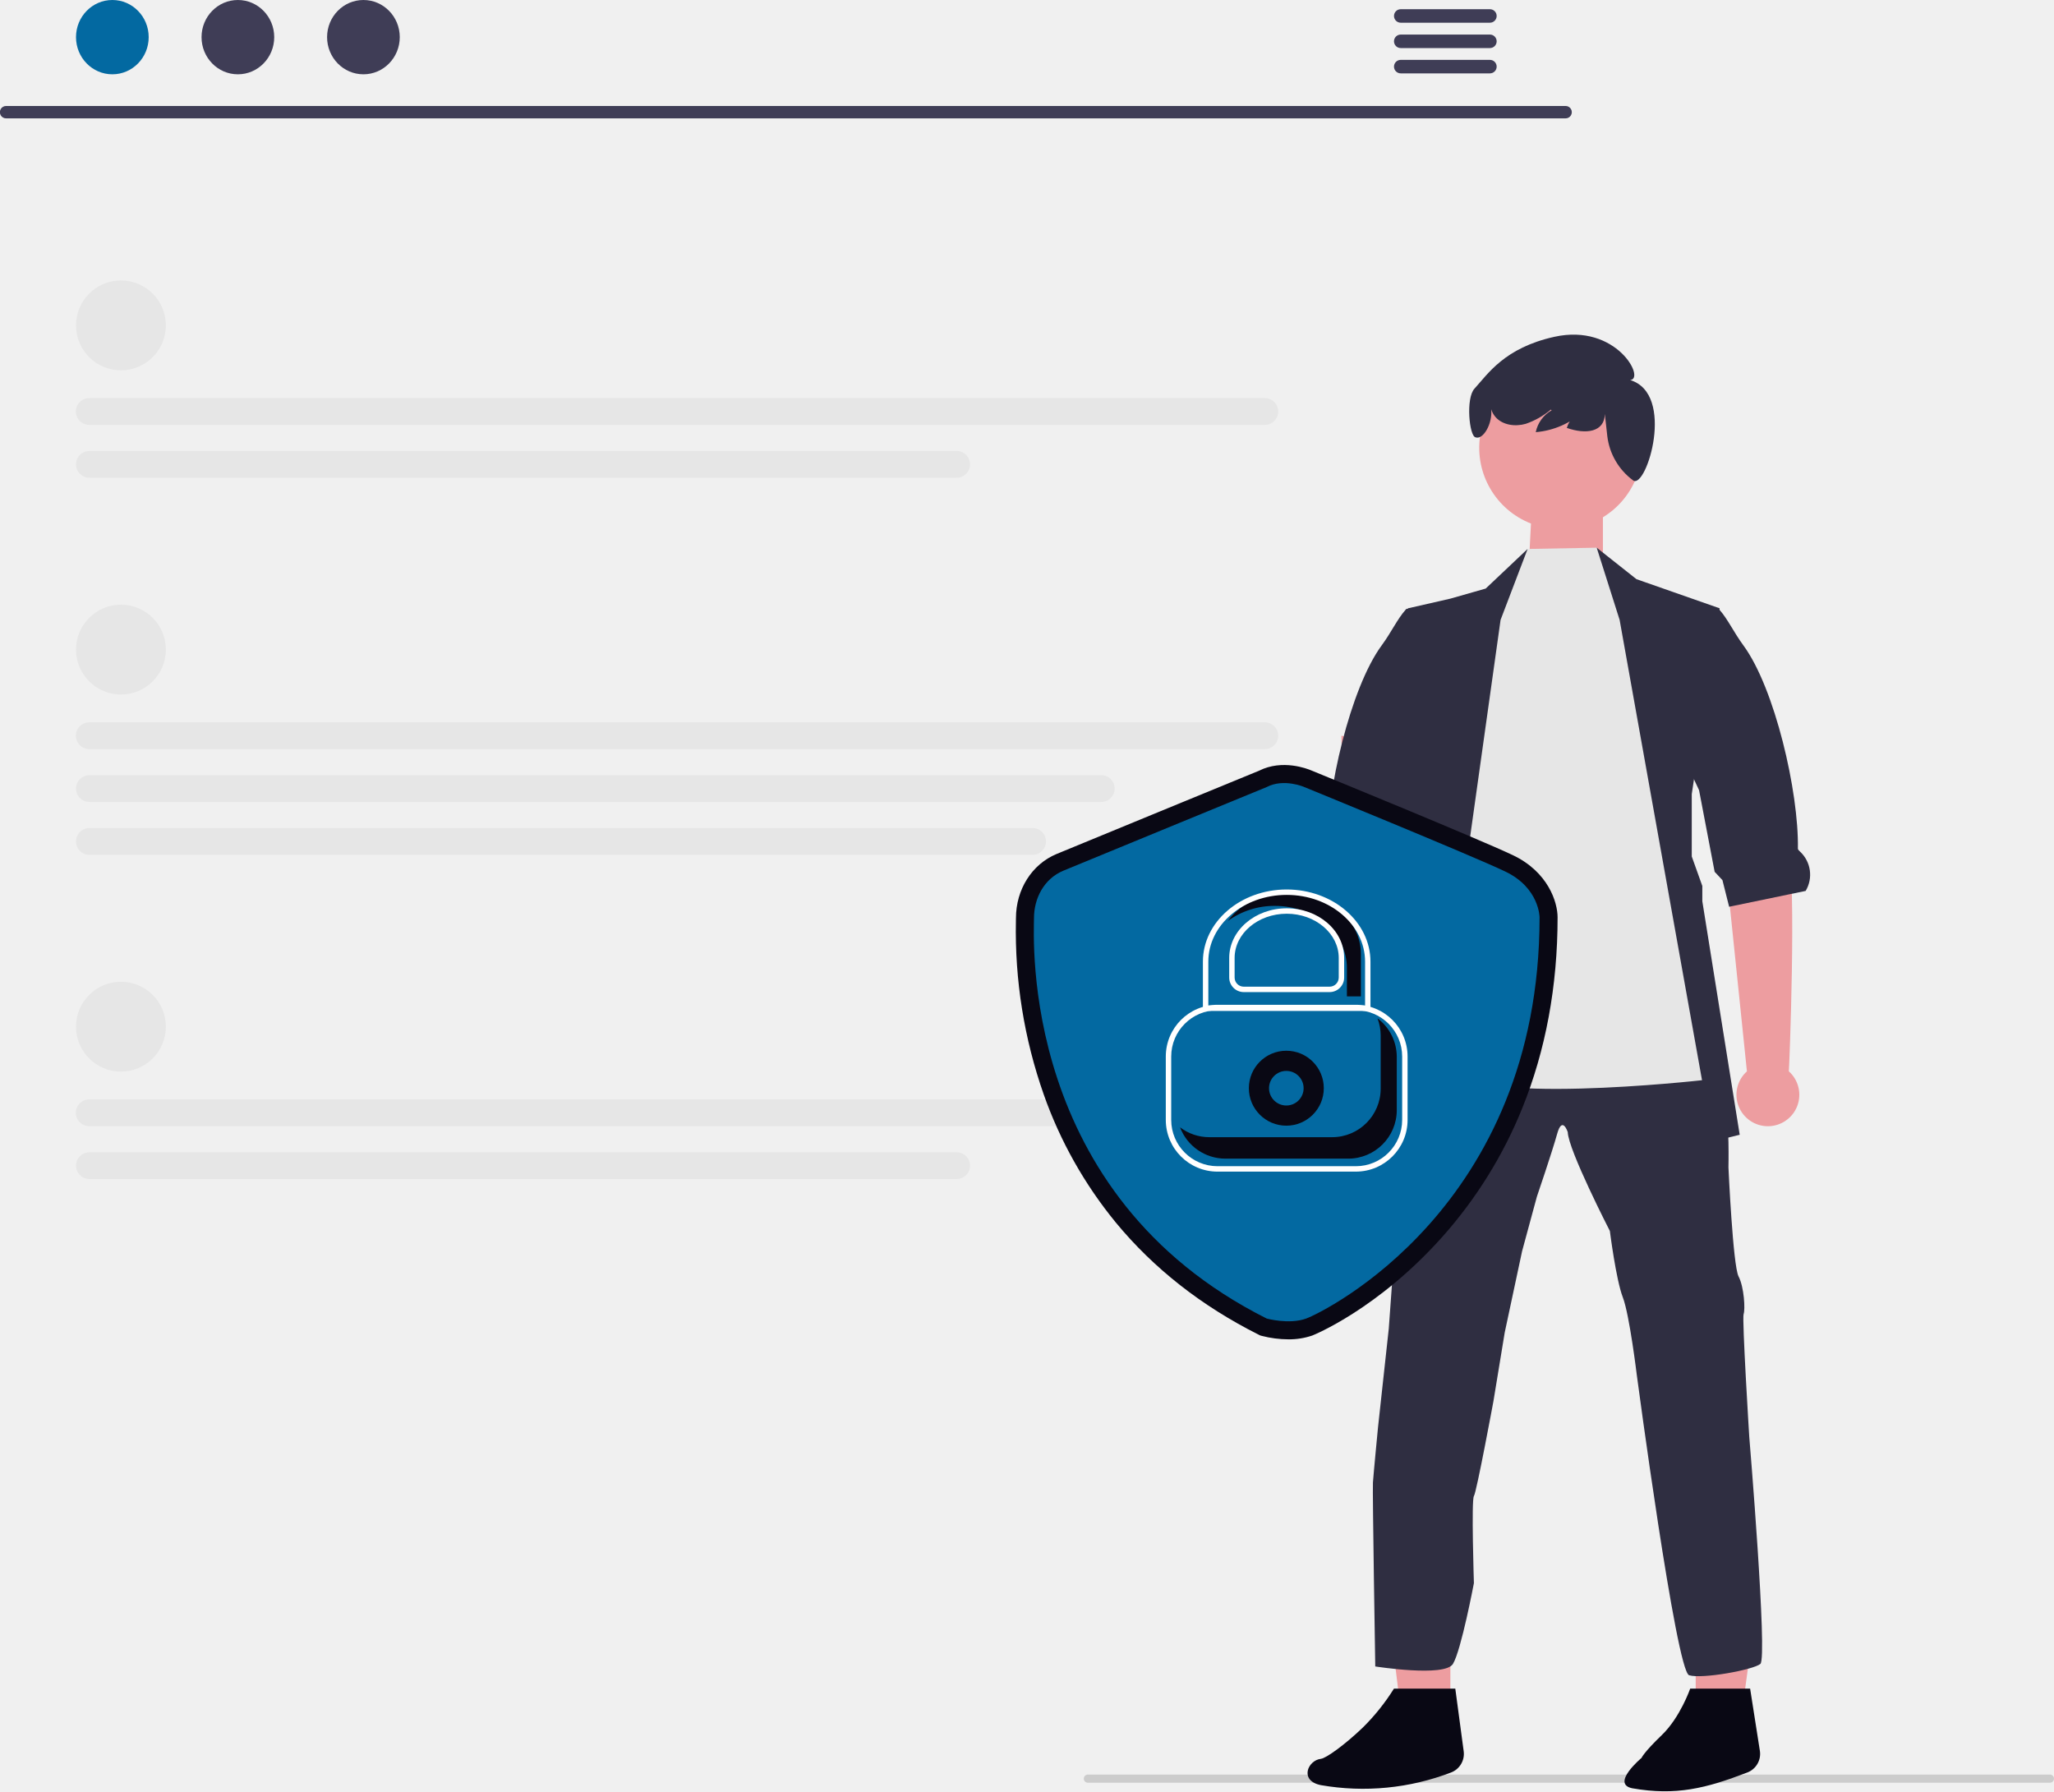
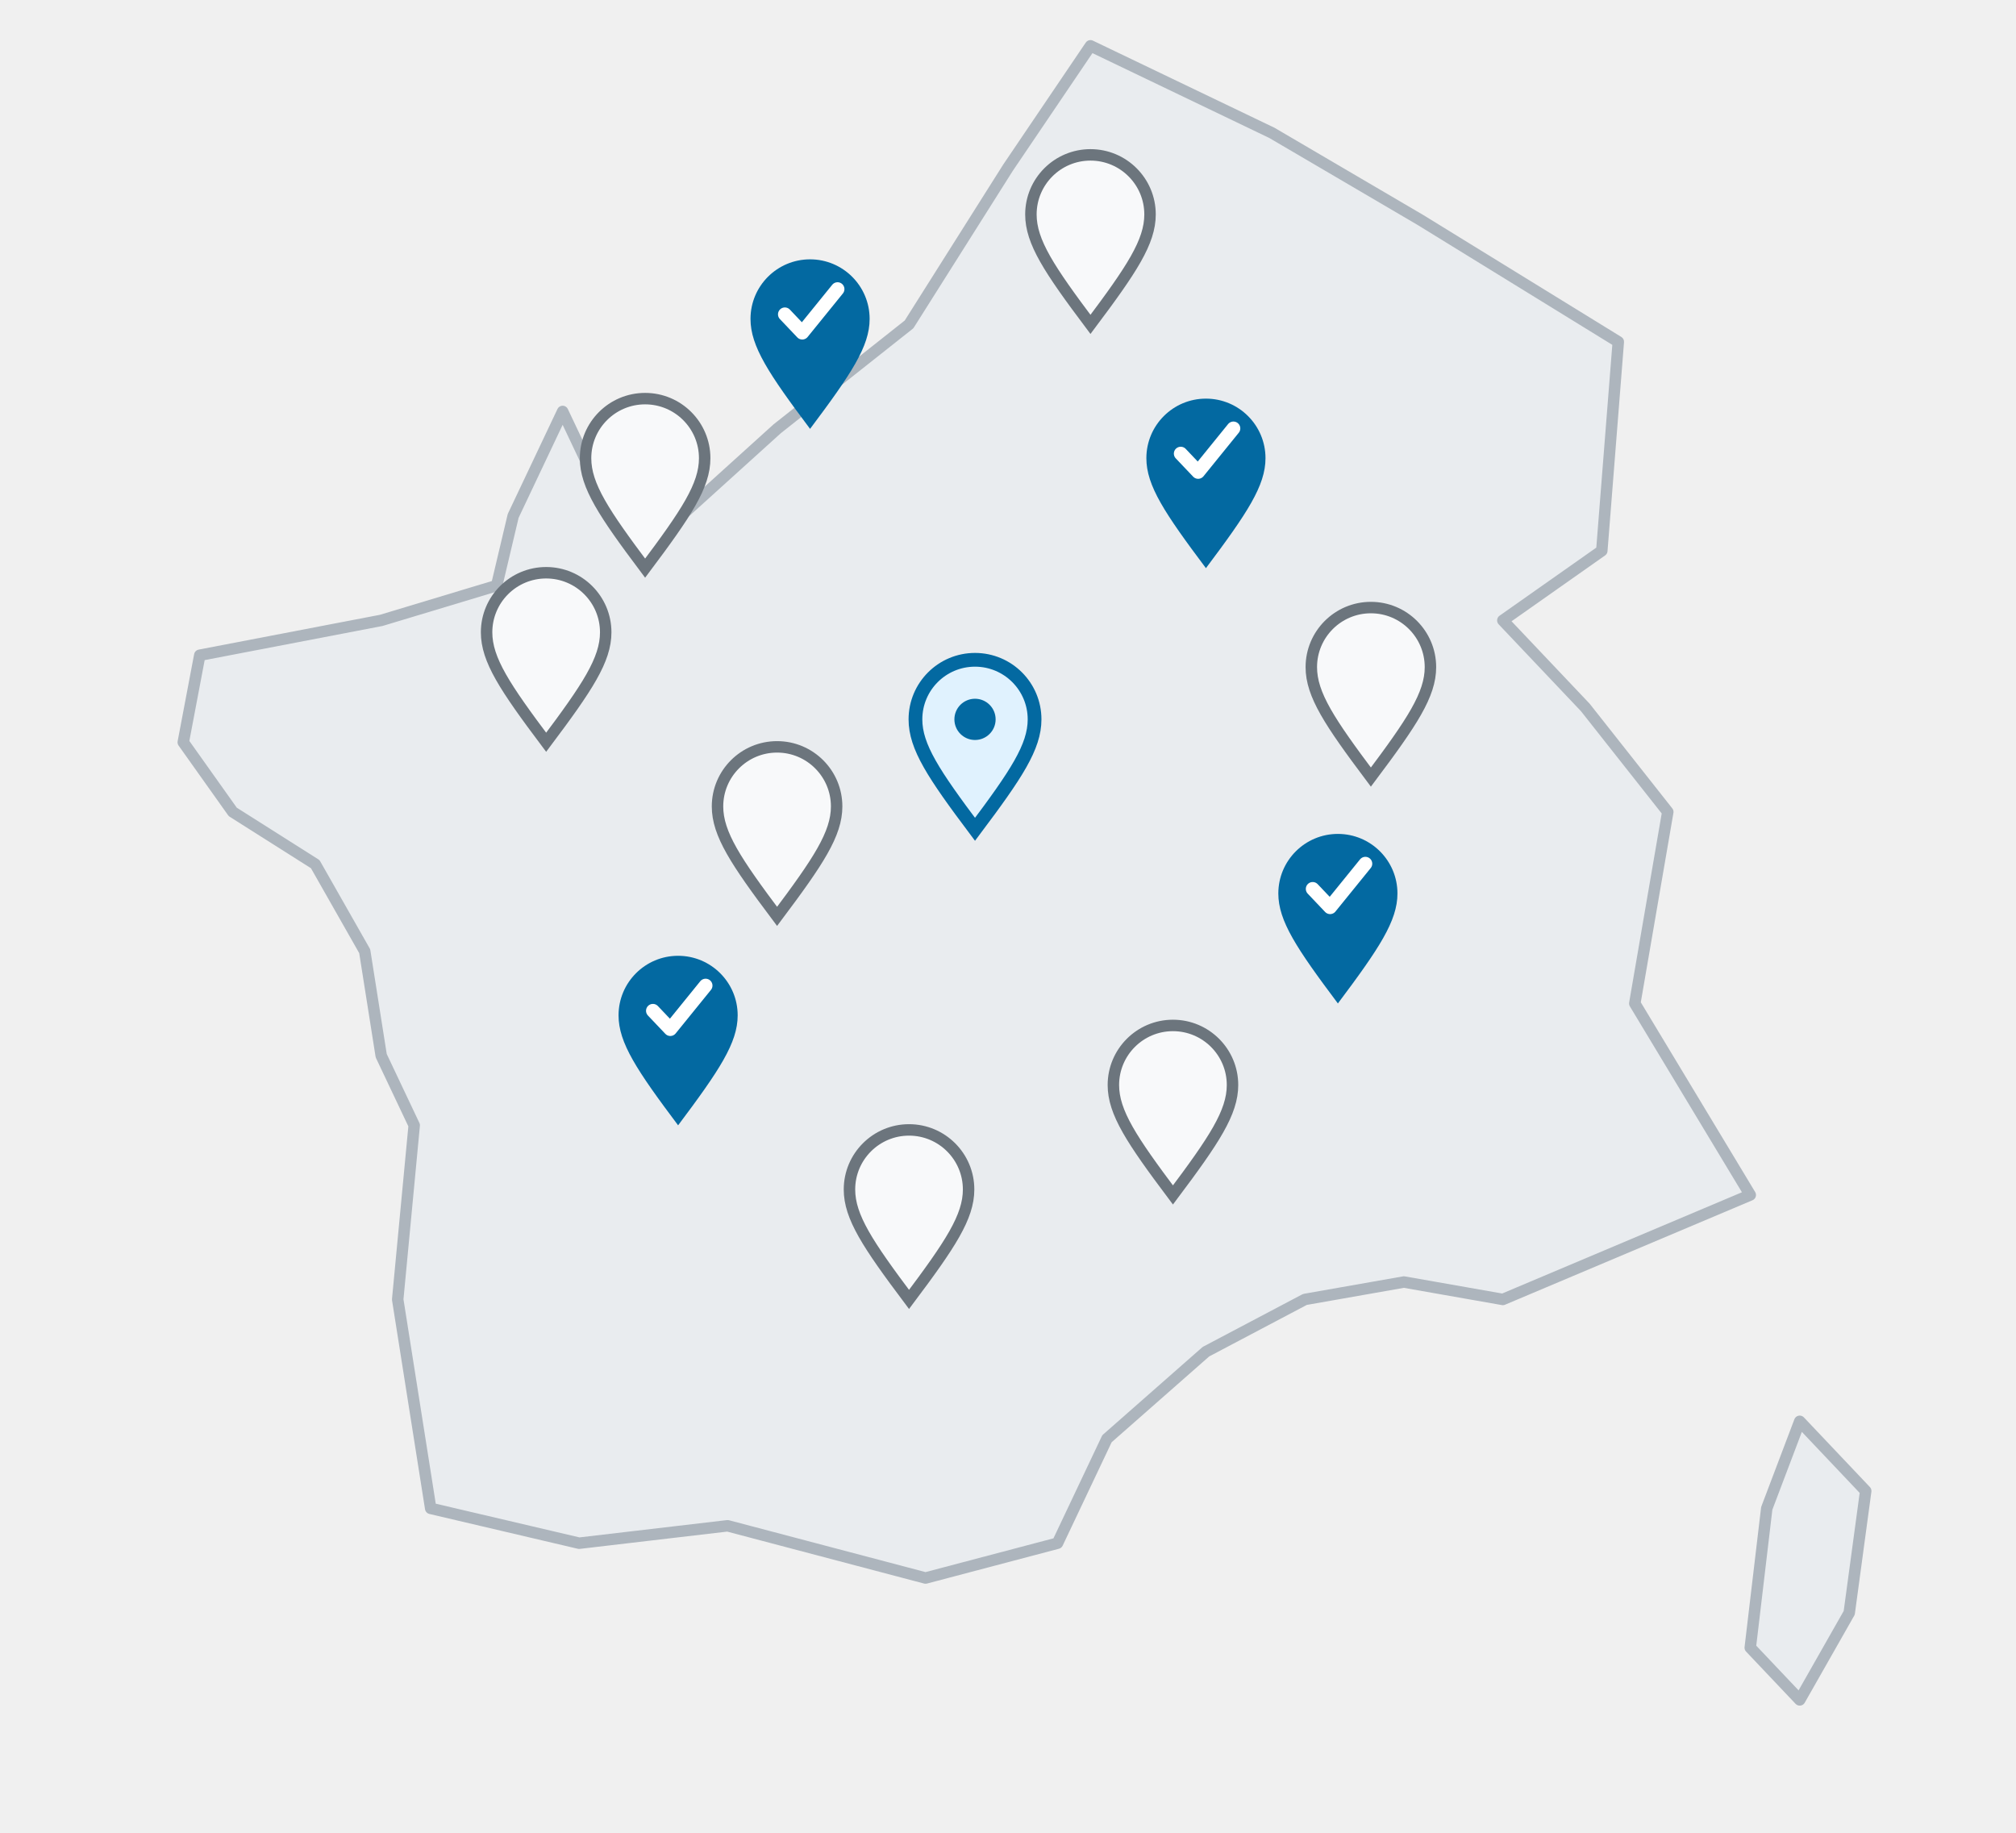
- <svg xmlns="http://www.w3.org/2000/svg" width="914.683" height="797.647" viewBox="0 0 914.683 797.647" role="img" artist="Katerina Limpitsouni" source="https://undraw.co/">
-   <g transform="translate(-655 -285)">
-     <path d="M21.98,90.216,23.042,70a36.245,36.245,0,1,1,32.034-2.792V93.654Z" transform="translate(1313.731 448.131)" fill="#ed9da0" />
-     <path d="M997.45,226.453H303.067a2.762,2.762,0,1,1,0-5.523H997.45a2.762,2.762,0,1,1,0,5.523Z" transform="translate(354.695 111.257)" fill="#3f3d56" />
-     <ellipse cx="16.183" cy="16.544" rx="16.183" ry="16.544" transform="translate(688.848 285)" fill="#0369A1" />
-     <ellipse cx="16.183" cy="16.544" rx="16.183" ry="16.544" transform="translate(744.751 285)" fill="#3f3d56" />
-     <ellipse cx="16.183" cy="16.544" rx="16.183" ry="16.544" transform="translate(800.656 285)" fill="#3f3d56" />
-     <path d="M749.154,192.742H709.443a3.007,3.007,0,1,0,0,6.014h39.712a3.007,3.007,0,1,0,0-6.014Z" transform="translate(569.331 96.359)" fill="#3f3d56" />
-     <path d="M749.154,200.127H709.443a3.007,3.007,0,1,0,0,6.014h39.712a3.007,3.007,0,1,0,0-6.014Z" transform="translate(569.331 100.262)" fill="#3f3d56" />
-     <path d="M749.154,207.5H709.443a3.007,3.007,0,1,0,0,6.014h39.712a3.007,3.007,0,1,0,0-6.014Z" transform="translate(569.331 104.159)" fill="#3f3d56" />
-     <circle cx="20.007" cy="20.007" r="20.007" transform="translate(688.848 409.885)" fill="#e6e6e6" />
-     <path d="M851.936,317.959H328.407a5.958,5.958,0,1,1,0-11.915h523.53a5.958,5.958,0,0,1,0,11.915Z" transform="translate(366.398 156.238)" fill="#e6e6e6" />
-     <path d="M714.631,333.361H328.407a5.958,5.958,0,1,1,0-11.916H714.631a5.958,5.958,0,1,1,0,11.916Z" transform="translate(366.398 164.378)" fill="#e6e6e6" />
-     <circle cx="20.007" cy="20.007" r="20.007" transform="translate(688.848 722.163)" fill="#e6e6e6" />
-     <path d="M851.936,522.263H328.407a5.958,5.958,0,1,1,0-11.915h523.53a6.663,6.663,0,0,1,6.289,6.417,5.883,5.883,0,0,1-6.289,5.5Z" transform="translate(366.398 264.211)" fill="#e6e6e6" />
-     <path d="M714.631,537.666H328.407a5.958,5.958,0,1,1,0-11.916H714.631a5.958,5.958,0,1,1,0,11.916Z" transform="translate(366.398 272.351)" fill="#e6e6e6" />
-     <circle cx="20.007" cy="20.007" r="20.007" transform="translate(688.848 554.253)" fill="#e6e6e6" />
-     <path d="M851.936,412.41H328.407a5.958,5.958,0,1,1,0-11.915h523.53a5.958,5.958,0,0,1,0,11.915Z" transform="translate(366.398 206.155)" fill="#e6e6e6" />
-     <path d="M779.031,427.812H328.407a5.958,5.958,0,1,1,0-11.916H779.031a5.958,5.958,0,1,1,0,11.916Z" transform="translate(366.398 214.295)" fill="#e6e6e6" />
-     <path d="M748.446,443.214H328.407a5.958,5.958,0,1,1,0-11.916H748.446a5.958,5.958,0,0,1,0,11.916Z" transform="translate(366.398 222.434)" fill="#e6e6e6" />
-     <path d="M432.688,547.786l-21.846,0-10.394-84.271,32.246,0Z" transform="translate(868.194 500.907)" fill="#ed9da0" />
-     <path d="M495.839,529.282l18.959,0,9.02-65.766-27.982,0Z" transform="translate(914.289 529.963)" fill="#ed9da0" />
-     <path d="M700.313,696.581c.252-3.753,2.254-24.506,2.254-24.506l4.8-44.012L715.815,511.4l.552-7.637,44.276-8.5L790.9,480.751l35.968,11.5,28.007,10.5s.048,4.5.264,9.927c.288,7.11.791,15.826,1.99,18.092,2,4,1.5,25.5,1.5,25.5s1.99,43.737,4.5,48.532,3.009,14.783,2.254,16.785,2.506,54.527,2.506,54.527,8.252,98.576,4.952,101.257-25.969,6.8-31.724,5.039-23.283-133.56-23.283-133.56-3.261-27.024-6.258-34.768-5.755-29.505-5.755-29.505-18.511-36.016-18.751-44.024c0,0-2.422-7.493-4.712.755s-9.04,28.007-9.04,28.007l-6.582,24.266-7.745,36.256-5.012,30.524s-7.505,40.511-8.7,42.262,0,38.761,0,38.761-5.662,30-9.34,35.988-34.59,1.122-34.59,1.122S700.062,700.333,700.313,696.581Z" transform="translate(566.079 248.57)" fill="#2f2e41" />
-     <path d="M416.182,276.6l9.844,29.65L413.881,320.7l5.348,5.5-3.945,7.78L405,415.54l56.4,21.388,18.991-23.811,14.975,23.811,65.257-15.945L543.975,316.989v-6.8l-4.7-13.128V269.271l12.408-82.725-37.035-12.972-17.708-14.015-5.73,19.71-24.4-4.339-.636-14.808L447.51,177.759l-15.719,4.483-18.822,4.3-2.4,5.995,4.795-1.2-.778,77.99Z" transform="translate(869.098 369.325)" fill="#2f2e41" />
-     <path d="M710.9,554.976,721.173,455.5l2.713-40.941-28.766-5.2s1.14,29.274-2.628,45.79c-3.719,16.3-.493,97.643-.264,99.818a14,14,0,1,0,18.668.009Z" transform="translate(557.227 203.248)" fill="#ed9da0" />
-     <path d="M685.4,494.613l7.373,1.523,25.3,5.239,1.4.288,2.985-11.869,3.465-3.693,6.594-34.553.348-1.8,9.963-21.293,6.893-64-25.633,4.6c-.132.132-.252.276-.372.42-3.681,4.172-6.306,9.975-10.6,15.814-13.967,19-24.685,65.173-24.265,90.47.012.408-.408.851-.911,1.307a14.032,14.032,0,0,0-2.542,17.54Z" transform="translate(557.162 187.11)" fill="#2f2e41" />
-     <path d="M814.61,554.976,804.333,455.5l-2.713-40.941,28.765-5.2s-1.14,29.274,2.628,45.79c3.719,16.3.493,97.643.264,99.818a14,14,0,1,1-18.668.009Z" transform="translate(618.323 207.093)" fill="#ed9da0" />
-     <path d="M846.228,494.613l-7.373,1.523-25.3,5.239-1.4.288-2.985-11.869L805.7,486.1l-6.594-34.553-.348-1.8L788.8,428.457l2.278-64,16.462,4.6c.132.132.252.276.372.42,3.681,4.172,6.306,9.975,10.6,15.814,13.967,19,24.685,65.173,24.265,90.47-.012.408.408.851.911,1.307A14.032,14.032,0,0,1,846.228,494.613Z" transform="translate(612.86 187.11)" fill="#2f2e41" />
-     <path d="M744.944,381.771l12.044-31.589,30.764-.563,10.209,32.153,36.693,204.976s-107.375,12.032-111.271-6.325c1.2-39.564,6.608-92.119,6.608-92.119Z" transform="translate(578.288 179.267)" fill="#e6e6e6" />
-     <path d="M730.682,311.619c5.9-6.422,13.28-18.177,35.633-23.113,27.62-6.1,40.672,18.852,33.707,19.261,20.367,6.168,7.284,48.317,1.445,44.782a1.72,1.72,0,0,1-.144-.113,28.689,28.689,0,0,1-11.46-19.575l-1.108-9.974c-.158,8.115-8.453,9.189-16.927,6.2a10.631,10.631,0,0,1,7.511-7.4,36.357,36.357,0,0,1-21.355,9.292,14.538,14.538,0,0,1,7.069-9.728l-.334-.329a34.928,34.928,0,0,1-11.2,6.344c-4.671,1.339-10.268.615-13.468-3.042a9.933,9.933,0,0,1-1.914-3.445c.692,6.427-3.619,13.763-6.967,12.5C728.378,332.747,726.754,315.894,730.682,311.619Z" transform="translate(580.911 146.463)" fill="#2f2e41" />
-     <path d="M1048.116,708.864a1.814,1.814,0,0,1-1.819,1.819H617.876a1.819,1.819,0,1,1,0-3.638H1046.3a1.814,1.814,0,0,1,1.819,1.819Z" transform="translate(521.568 368.164)" fill="#ccc" />
-     <g transform="translate(1107.359 625.654)">
-       <path d="M121.327,255.741a47.382,47.382,0,0,1-11.744-1.519l-.756-.209-.7-.351c-25.354-12.712-46.743-29.5-63.575-49.905a188.928,188.928,0,0,1-32.1-57A219.383,219.383,0,0,1,.045,69.475c.011-.552.02-.978.02-1.272,0-12.783,7.1-24,18.077-28.574,8.4-3.5,84.712-34.844,90.225-37.108,10.383-5.2,21.46-.86,23.233-.1,3.976,1.626,74.518,30.478,89.762,37.736,15.71,7.481,19.9,20.921,19.9,27.682,0,30.612-5.3,59.221-15.758,85.033A196.9,196.9,0,0,1,190.121,209.9c-28.885,32.506-57.778,44.029-58.057,44.131A31.577,31.577,0,0,1,121.327,255.741Zm-6.795-16.83c2.505.561,8.272,1.4,12.031.033,4.775-1.741,28.958-14.282,51.556-39.712,31.223-35.136,47.066-79.305,47.088-131.281-.055-1.053-.8-8.563-10.75-13.3-14.948-7.118-88.27-37.1-89.009-37.4l-.2-.086c-1.537-.644-6.427-2-9.8-.234l-.675.315c-.818.336-81.819,33.6-90.458,37.2-6.043,2.518-8.2,8.756-8.2,13.754,0,.365-.01.9-.023,1.583C15.407,105.35,23.637,192.86,114.532,238.911Z" transform="translate(0 0)" fill="#090814" />
-       <path d="M103.706,1.784S21.968,35.354,13.211,39,.075,51.41.075,60.167-6.494,183.2,103.706,238.45c0,0,10,2.767,17.59,0S225.217,188.975,225.217,59.8c0,0,0-13.136-15.326-20.434S120.468,1.784,120.468,1.784,111.369-2.23,103.706,1.784Z" transform="translate(8.017 8.034)" fill="#0369A1" />
-       <ellipse cx="16.687" cy="16.687" rx="16.687" ry="16.687" transform="translate(103.779 127.232)" fill="#090814" />
-       <ellipse cx="7.702" cy="7.702" rx="7.702" ry="7.702" transform="translate(112.762 136.218)" fill="#0369A1" />
-       <path d="M646.817,577.92H585.185A23.044,23.044,0,0,1,562.166,554.9V526.645a23.045,23.045,0,0,1,23.019-23.018h61.632a23.045,23.045,0,0,1,23.018,23.018V554.9a23.043,23.043,0,0,1-23.018,23.017Zm-61.632-71.883a20.632,20.632,0,0,0-20.608,20.608V554.9a20.631,20.631,0,0,0,20.608,20.607h61.632A20.63,20.63,0,0,0,667.425,554.9V526.645a20.632,20.632,0,0,0-20.608-20.608Z" transform="translate(-495.375 -396.854)" fill="#fff" />
-       <path d="M580.456,561.558h54.7a21.622,21.622,0,0,0,21.622-21.622V516.288a21.523,21.523,0,0,0-1.426-7.671,21.564,21.564,0,0,1,8.593,17.226v23.648a21.622,21.622,0,0,1-21.622,21.622h-54.7a21.61,21.61,0,0,1-20.2-13.951A21.5,21.5,0,0,0,580.456,561.558Z" transform="translate(-494.296 -395.828)" fill="#090814" />
-       <path d="M612.247,461.922c-11.425,0-21.468,5.172-27.154,12.936a35.094,35.094,0,0,1,20.935-6.717c17.692,0,32.086,12.393,32.086,27.626v12.663h6.218V489.548C644.334,474.315,629.94,461.922,612.247,461.922Z" transform="translate(-490.674 -405.404)" fill="#090814" />
-       <path d="M650.5,515.1H575.88V493.142c0-17.712,16.736-32.122,37.308-32.122s37.308,14.41,37.308,32.122Zm-72.205-2.41h69.8V493.142c0-16.384-15.655-29.712-34.9-29.712s-34.9,13.329-34.9,29.712Z" transform="translate(-492.564 -405.591)" fill="#fff" />
-       <path d="M630.3,505.287H592.085A6.492,6.492,0,0,1,585.6,498.8v-8.737c0-12.181,11.482-22.091,25.594-22.091s25.594,9.91,25.594,22.091V498.8a6.492,6.492,0,0,1-6.485,6.485Zm-19.109-34.9c-12.784,0-23.184,8.828-23.184,19.681V498.8a4.079,4.079,0,0,0,4.075,4.075H630.3a4.079,4.079,0,0,0,4.075-4.075v-8.737C634.379,479.213,623.979,470.384,611.195,470.384Z" transform="translate(-490.57 -404.163)" fill="#fff" />
-     </g>
-     <path d="M927.977,607.21a95.271,95.271,0,0,1-13.813,17.274c-8.13,7.812-16.43,13.719-18.709,13.973-5.858.652-9.766,9.765,0,11.718a109.456,109.456,0,0,0,58.024-5.66,8.86,8.86,0,0,0,5.562-9.425l-3.736-27.88Z" transform="translate(347.765 429.74)" fill="#090814" />
-     <path d="M924.79,607.21s-4.468,12.818-12.6,20.63-9.078,10.222-9.078,10.222-13.855,11.561-4.09,13.513c19.5,3.394,32.8.036,51.269-7.061a8.86,8.86,0,0,0,5.562-9.425l-4.373-27.879Z" transform="translate(482.882 429.74)" fill="#090814" />
+ <svg xmlns="http://www.w3.org/2000/svg" viewBox="0 0 440 400" width="440" height="400" role="img" aria-label="Carte de France semée de pastilles : les organismes déjà gagnés, celui en cours, et ceux qui restent à prospecter.">
+   <path d="M238.0 10.0 L277.6 29.0 L310.0 48.0 L353.2 74.6 L349.6 120.2 L328.0 135.4 L346.0 154.4 L364.0 177.2 L356.8 219.0 L382.0 260.8 L328.0 283.6 L306.4 279.8 L284.8 283.6 L263.2 295.0 L241.6 314.0 L230.8 336.8 L202.0 344.4 L158.8 333.0 L126.4 336.8 L94.0 329.2 L86.8 283.6 L90.4 245.6 L83.2 230.4 L79.6 207.6 L68.8 188.6 L50.8 177.2 L40.0 162.0 L43.6 143.0 L83.2 135.4 L108.4 127.8 L112.0 112.6 L122.8 89.8 L133.6 112.6 L144.4 116.4 L169.6 93.6 L198.4 70.8 L220.0 36.6 Z" fill="#E9ECEF" stroke="#ADB5BD" stroke-width="2.5" stroke-linejoin="round" />
+   <path d="M392.8 310.2 L407.2 325.4 L403.6 352.0 L392.8 371.0 L382.0 359.6 L385.6 329.2 Z" fill="#E9ECEF" stroke="#ADB5BD" stroke-width="2.5" stroke-linejoin="round" />
+   <g transform="translate(119.2 162.0)">
+     <path d="M0 0 c-9 -12 -13 -18 -13 -24 a13 13 0 1 1 26 0 c0 6 -4 12 -13 24 Z" fill="#F8F9FA" stroke="#6C757D" stroke-width="2.5" />
+   </g>
+   <g transform="translate(238.0 70.8)">
+     <path d="M0 0 c-9 -12 -13 -18 -13 -24 a13 13 0 1 1 26 0 c0 6 -4 12 -13 24 Z" fill="#F8F9FA" stroke="#6C757D" stroke-width="2.5" />
+   </g>
+   <g transform="translate(198.4 283.6)">
+     <path d="M0 0 c-9 -12 -13 -18 -13 -24 a13 13 0 1 1 26 0 c0 6 -4 12 -13 24 Z" fill="#F8F9FA" stroke="#6C757D" stroke-width="2.5" />
+   </g>
+   <g transform="translate(299.2 169.6)">
+     <path d="M0 0 c-9 -12 -13 -18 -13 -24 a13 13 0 1 1 26 0 c0 6 -4 12 -13 24 Z" fill="#F8F9FA" stroke="#6C757D" stroke-width="2.5" />
+   </g>
+   <g transform="translate(140.8 124.0)">
+     <path d="M0 0 c-9 -12 -13 -18 -13 -24 a13 13 0 1 1 26 0 c0 6 -4 12 -13 24 Z" fill="#F8F9FA" stroke="#6C757D" stroke-width="2.5" />
+   </g>
+   <g transform="translate(256.0 260.8)">
+     <path d="M0 0 c-9 -12 -13 -18 -13 -24 a13 13 0 1 1 26 0 c0 6 -4 12 -13 24 Z" fill="#F8F9FA" stroke="#6C757D" stroke-width="2.5" />
+   </g>
+   <g transform="translate(169.6 200.0)">
+     <path d="M0 0 c-9 -12 -13 -18 -13 -24 a13 13 0 1 1 26 0 c0 6 -4 12 -13 24 Z" fill="#F8F9FA" stroke="#6C757D" stroke-width="2.5" />
+   </g>
+   <g transform="translate(212.8 181.0)">
+     <path d="M0 0 c-9 -12 -13 -18 -13 -24 a13 13 0 1 1 26 0 c0 6 -4 12 -13 24 Z" fill="#E0F2FE" stroke="#0369A1" stroke-width="3" />
+     <circle cx="0" cy="-24" r="4.5" fill="#0369A1" />
+   </g>
+   <g transform="translate(176.8 93.6)">
+     <path d="M0 0 c-9 -12 -13 -18 -13 -24 a13 13 0 1 1 26 0 c0 6 -4 12 -13 24 Z" fill="#0369A1" />
+     <path d="M-5.5 -25 l3.8 4 L6 -30.5" fill="none" stroke="#FFFFFF" stroke-width="3" stroke-linecap="round" stroke-linejoin="round" />
+   </g>
+   <g transform="translate(263.2 124.0)">
+     <path d="M0 0 c-9 -12 -13 -18 -13 -24 a13 13 0 1 1 26 0 c0 6 -4 12 -13 24 Z" fill="#0369A1" />
+     <path d="M-5.5 -25 l3.8 4 L6 -30.5" fill="none" stroke="#FFFFFF" stroke-width="3" stroke-linecap="round" stroke-linejoin="round" />
+   </g>
+   <g transform="translate(148.0 245.6)">
+     <path d="M0 0 c-9 -12 -13 -18 -13 -24 a13 13 0 1 1 26 0 c0 6 -4 12 -13 24 Z" fill="#0369A1" />
+     <path d="M-5.5 -25 l3.8 4 L6 -30.5" fill="none" stroke="#FFFFFF" stroke-width="3" stroke-linecap="round" stroke-linejoin="round" />
+   </g>
+   <g transform="translate(292.0 219.0)">
+     <path d="M0 0 c-9 -12 -13 -18 -13 -24 a13 13 0 1 1 26 0 c0 6 -4 12 -13 24 Z" fill="#0369A1" />
+     <path d="M-5.5 -25 l3.8 4 L6 -30.5" fill="none" stroke="#FFFFFF" stroke-width="3" stroke-linecap="round" stroke-linejoin="round" />
  </g>
</svg>
